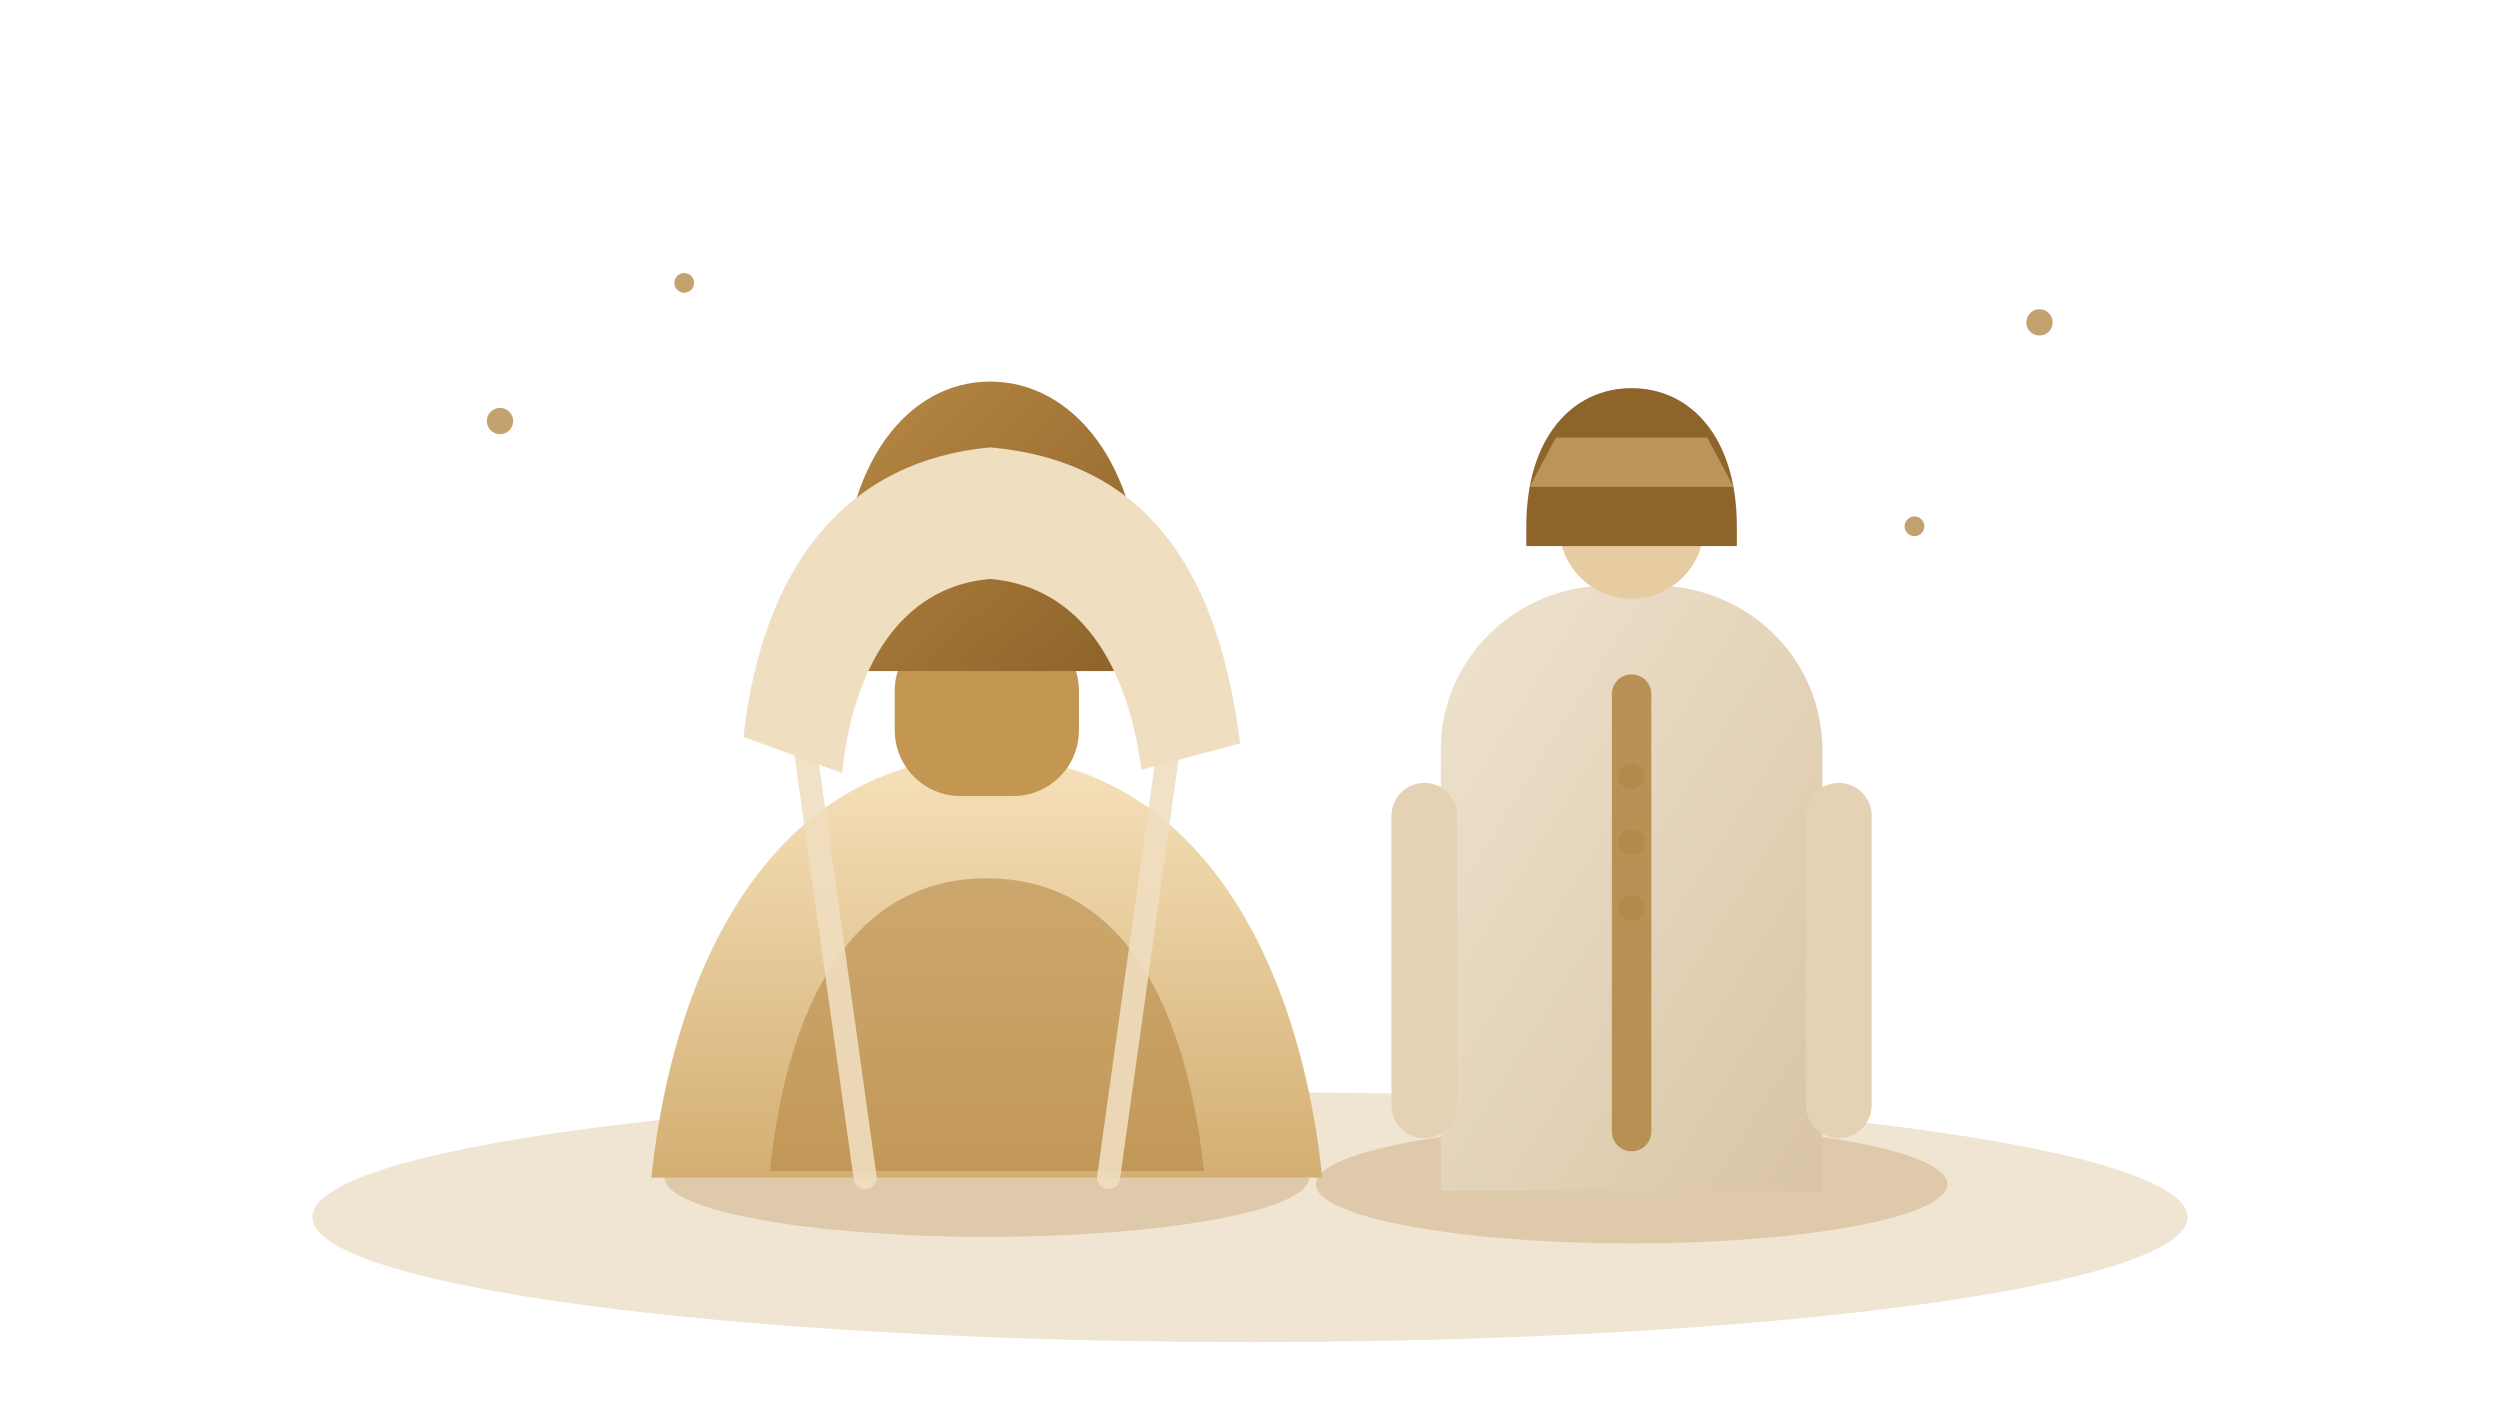
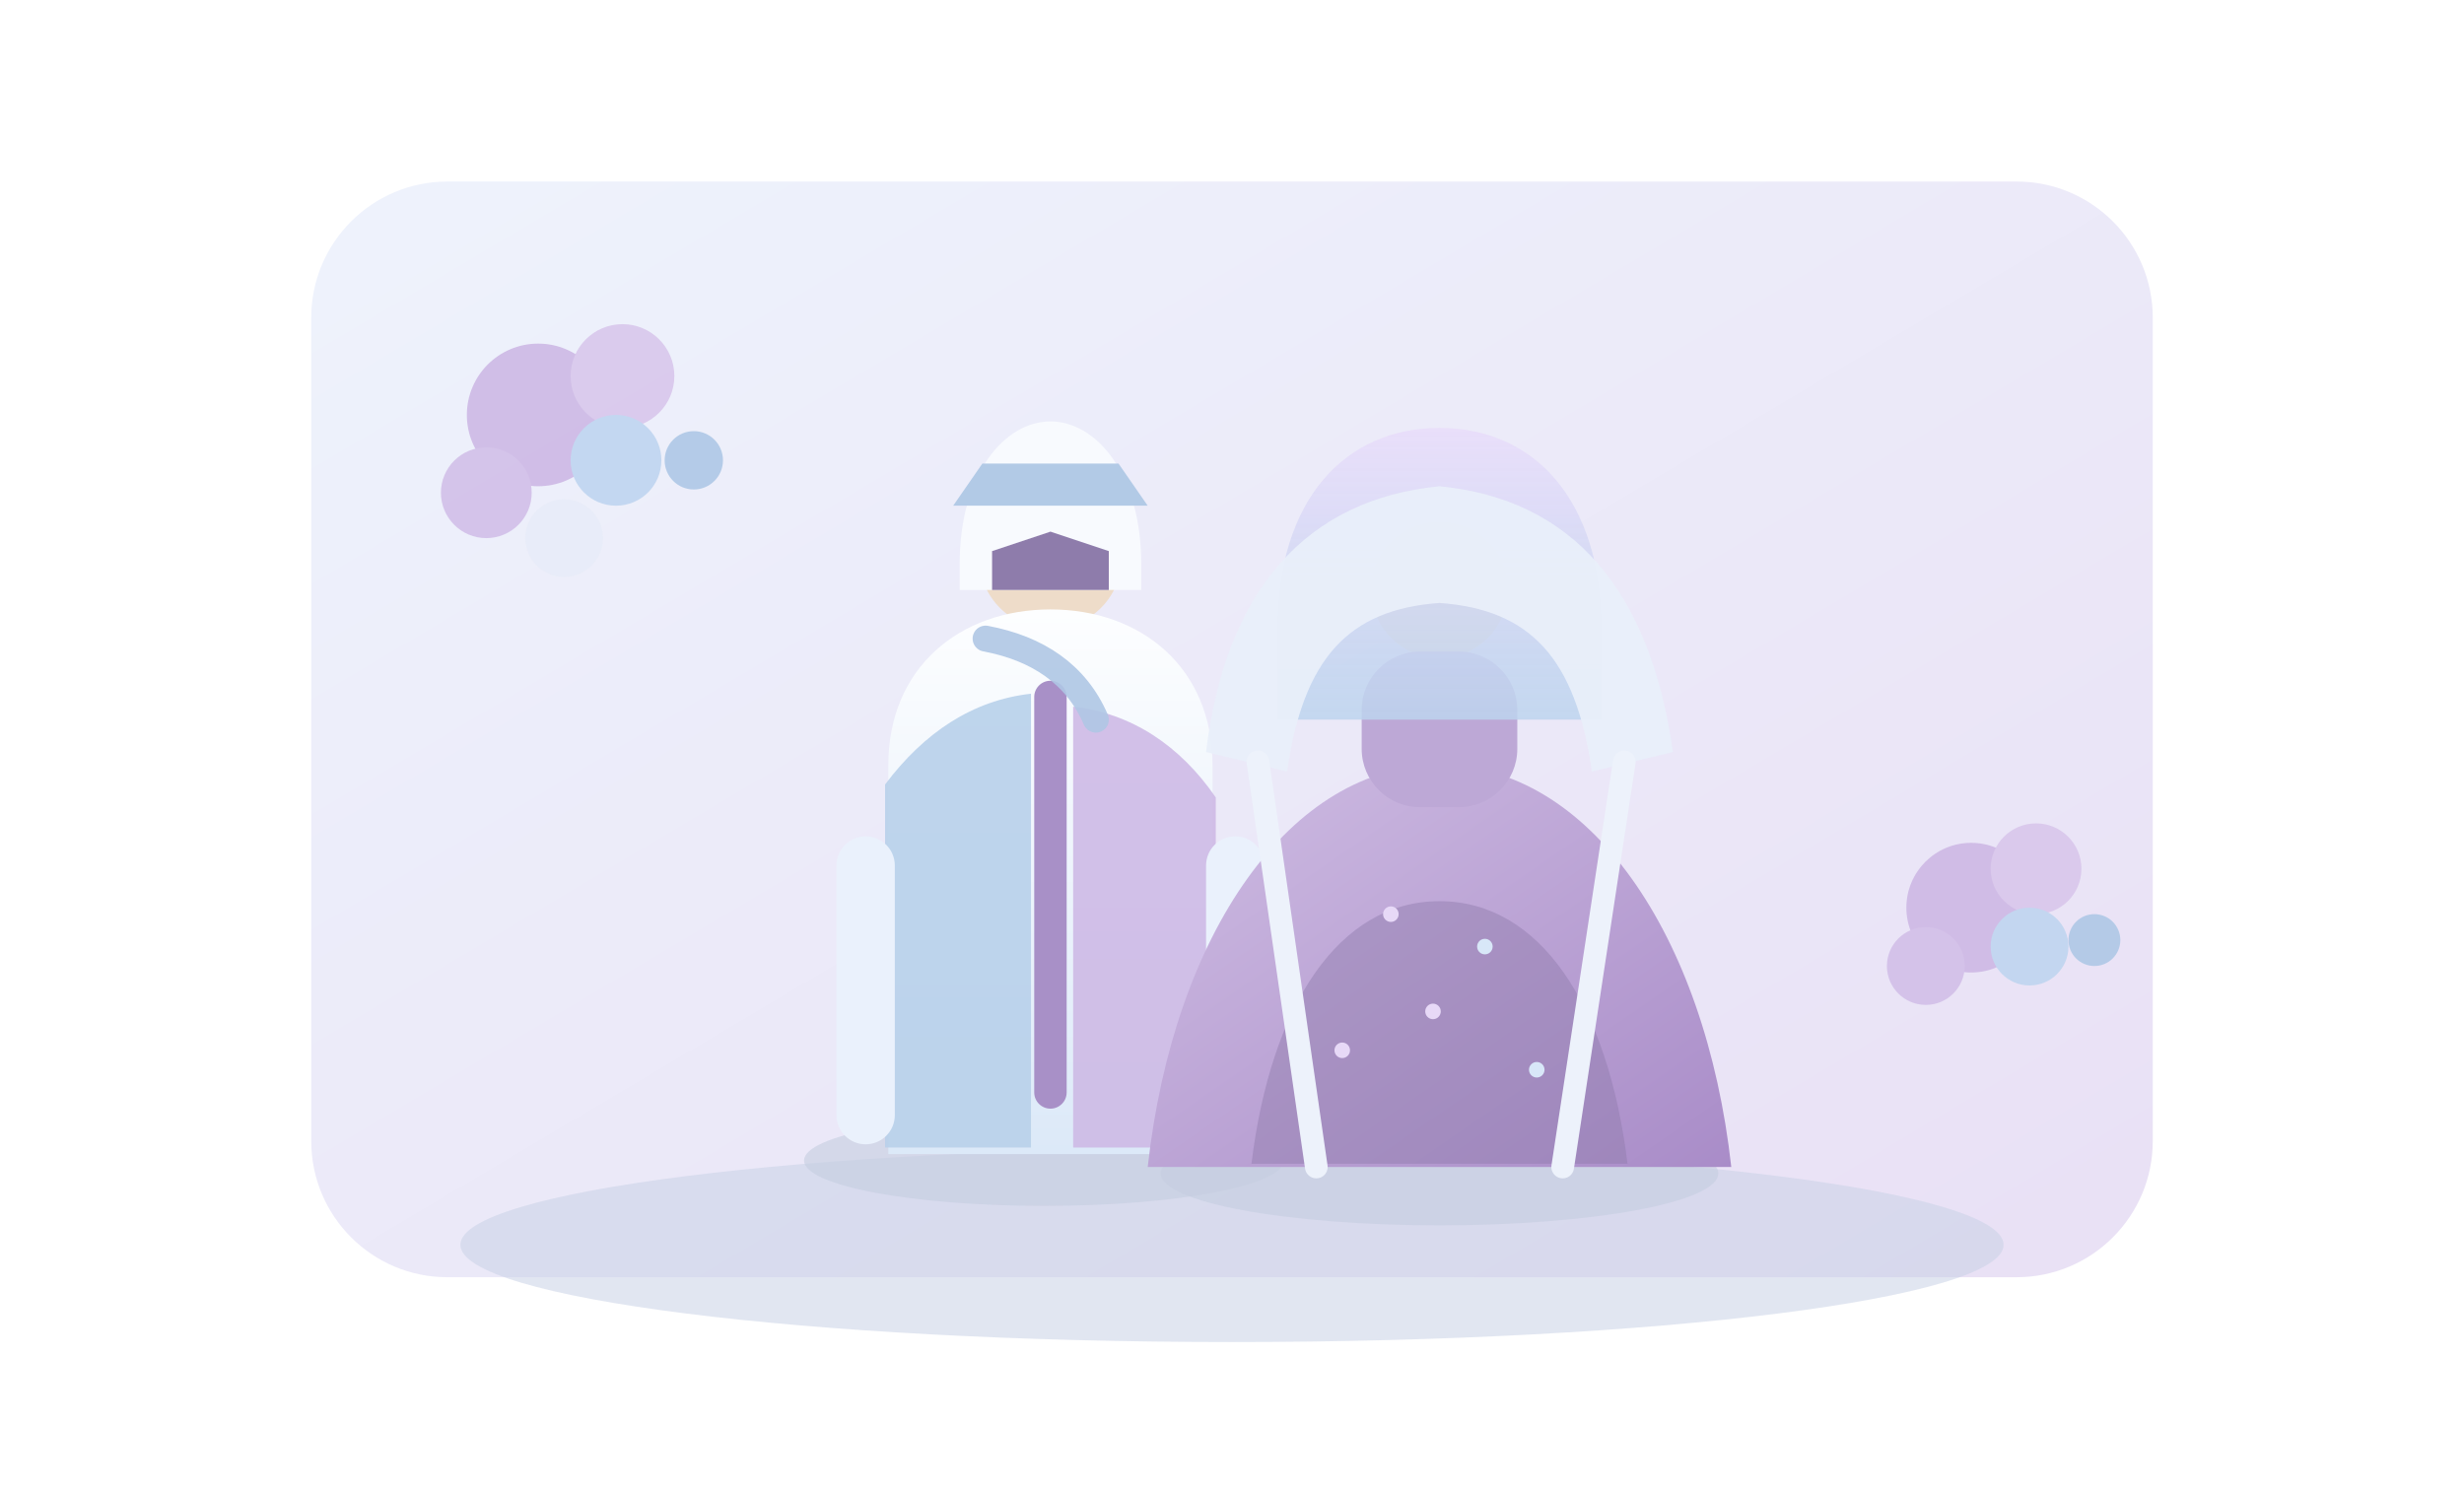
- <svg xmlns="http://www.w3.org/2000/svg" width="760" height="430" viewBox="0 0 760 430" fill="none" role="img" aria-label="Faceless bride and groom illustration">
+ <svg xmlns="http://www.w3.org/2000/svg" width="760" height="460" viewBox="0 0 760 460" fill="none" role="img" aria-label="Faceless wedding couple in lilac and powder blue theme">
  <defs>
-     <linearGradient id="g1" x1="0" y1="0" x2="0" y2="1">
-       <stop offset="0%" stop-color="#F6E1BB" />
-       <stop offset="100%" stop-color="#D3AF72" />
+     <linearGradient id="bgGlow" x1="0" y1="0" x2="1" y2="1">
+       <stop offset="0%" stop-color="#EEF3FC" />
+       <stop offset="100%" stop-color="#E9E0F5" />
    </linearGradient>
-     <linearGradient id="g2" x1="0" y1="0" x2="1" y2="1">
-       <stop offset="0%" stop-color="#B88945" />
-       <stop offset="100%" stop-color="#8C6229" />
+     <linearGradient id="groomOutfit" x1="0" y1="0" x2="0" y2="1">
+       <stop offset="0%" stop-color="#FDFEFF" />
+       <stop offset="100%" stop-color="#DCE9F8" />
    </linearGradient>
-     <linearGradient id="g3" x1="0" y1="0" x2="1" y2="1">
-       <stop offset="0%" stop-color="#EFE3CF" />
-       <stop offset="100%" stop-color="#D9C5A5" />
+     <linearGradient id="brideLehenga" x1="0" y1="0" x2="1" y2="1">
+       <stop offset="0%" stop-color="#CFBDE3" />
+       <stop offset="100%" stop-color="#A98CC8" />
    </linearGradient>
+     <linearGradient id="veil" x1="0" y1="0" x2="0" y2="1">
+       <stop offset="0%" stop-color="#E9DEFA" stop-opacity="0.95" />
+       <stop offset="100%" stop-color="#BDD4EE" stop-opacity="0.85" />
+     </linearGradient>
+     <radialGradient id="flowerA" cx="0" cy="0" r="1" gradientUnits="userSpaceOnUse" gradientTransform="translate(0.5 0.5) scale(0.5)">
+       <stop offset="0%" stop-color="#FFFFFF" />
+       <stop offset="100%" stop-color="#CDB8E4" />
+     </radialGradient>
  </defs>
-   <ellipse cx="380" cy="370" rx="285" ry="38" fill="#E3CFAD" opacity="0.55" />
-   <g opacity="0.92">
-     <circle cx="152" cy="128" r="4" fill="#BE9A63" />
-     <circle cx="620" cy="98" r="4" fill="#BE9A63" />
-     <circle cx="582" cy="160" r="3" fill="#BE9A63" />
-     <circle cx="208" cy="86" r="3" fill="#BE9A63" />
+   <rect x="96" y="56" width="568" height="338" rx="42" fill="url(#bgGlow)" />
+   <ellipse cx="380" cy="384" rx="238" ry="30" fill="#C9D2E6" opacity="0.55" />
+   <g opacity="0.9">
+     <g transform="translate(128 90)">
+       <circle cx="38" cy="38" r="22" fill="url(#flowerA)" />
+       <circle cx="64" cy="26" r="16" fill="#D8C6EB" />
+       <circle cx="62" cy="52" r="14" fill="#BFD5EF" />
+       <circle cx="22" cy="62" r="14" fill="#D2BFE8" />
+       <circle cx="46" cy="76" r="12" fill="#E8ECF8" />
+       <circle cx="86" cy="52" r="9" fill="#AEC8E6" />
+     </g>
+     <g transform="translate(578 250)">
+       <circle cx="30" cy="30" r="20" fill="url(#flowerA)" />
+       <circle cx="50" cy="18" r="14" fill="#D8C6EB" />
+       <circle cx="48" cy="42" r="12" fill="#BFD5EF" />
+       <circle cx="16" cy="48" r="12" fill="#D2BFE8" />
+       <circle cx="68" cy="40" r="8" fill="#AEC8E6" />
+     </g>
  </g>
-   <g transform="translate(180 58)">
-     <ellipse cx="120" cy="300" rx="98" ry="18" fill="#CEB089" opacity="0.52" />
-     <path d="M18 300C26 225 62 172 120 172C178 172 214 225 222 300H18Z" fill="url(#g1)" />
-     <path d="M54 298C60 242 82 209 120 209C158 209 180 242 186 298H54Z" fill="#B48542" opacity="0.56" />
-     <rect x="92" y="132" width="56" height="52" rx="20" fill="#C39651" />
-     <circle cx="120" cy="114" r="23" fill="#E8CFA7" />
-     <path d="M76 124C76 83 96 58 121 58C146 58 167 83 167 124V146H76V124Z" fill="url(#g2)" />
-     <path d="M46 166C52 113 78 82 121 78C166 82 190 112 197 168L167 176C162 139 145 120 121 118C97 120 80 140 76 177L46 166Z" fill="#F0DEC0" />
-     <path d="M64 164L83 300" stroke="#F0DEC0" stroke-width="7" stroke-linecap="round" opacity="0.9" />
-     <path d="M176 164L157 300" stroke="#F0DEC0" stroke-width="7" stroke-linecap="round" opacity="0.9" />
+   <g transform="translate(238 100)">
+     <ellipse cx="84" cy="258" rx="74" ry="14" fill="#C5CDE0" opacity="0.6" />
+     <circle cx="86" cy="72" r="22" fill="#EEDCC9" />
+     <path d="M58 74C58 46 72 30 86 30C100 30 114 46 114 74V82H58V74Z" fill="#F8FAFE" />
+     <path d="M56 56H116L107 43H65L56 56Z" fill="#B2CAE6" />
+     <path d="M86 64L104 70V82H68V70L86 64Z" fill="#8E7CAB" />
+     <path d="M36 256V136C36 106 58 88 86 88C114 88 136 106 136 136V256H36Z" fill="url(#groomOutfit)" />
+     <rect x="81" y="110" width="10" height="132" rx="5" fill="#A890C7" />
+     <circle cx="86" cy="140" r="3.5" fill="#A890C7" />
+     <circle cx="86" cy="158" r="3.5" fill="#A890C7" />
+     <circle cx="86" cy="176" r="3.5" fill="#A890C7" />
+     <path d="M35 142C47 126 62 116 80 114V254H35V142Z" fill="#B8D0EA" opacity="0.9" />
+     <path d="M137 146C126 130 111 120 93 118V254H137V146Z" fill="#CDB9E5" opacity="0.88" />
+     <rect x="20" y="158" width="18" height="95" rx="9" fill="#EAF1FC" />
+     <rect x="134" y="158" width="18" height="95" rx="9" fill="#EAF1FC" />
  </g>
-   <g transform="translate(376 60)">
-     <ellipse cx="120" cy="300" rx="96" ry="18" fill="#CEB089" opacity="0.52" />
-     <path d="M62 302V168C62 140 85 118 113 118H127C155 118 178 140 178 168V302H62Z" fill="url(#g3)" />
-     <rect x="114" y="145" width="12" height="145" rx="6" fill="#B48A4A" opacity="0.9" />
-     <circle cx="120" cy="176" r="4" fill="#B48A4A" />
-     <circle cx="120" cy="196" r="4" fill="#B48A4A" />
-     <circle cx="120" cy="216" r="4" fill="#B48A4A" />
-     <circle cx="120" cy="100" r="22" fill="#E7CCA1" />
-     <path d="M88 100C88 73 102 58 120 58C138 58 152 73 152 100V106H88V100Z" fill="#8D652A" />
-     <path d="M89 88H151L143 73H97L89 88Z" fill="#BA945A" />
-     <rect x="47" y="178" width="20" height="108" rx="10" fill="#E5D2B5" />
-     <rect x="173" y="178" width="20" height="108" rx="10" fill="#E5D2B5" />
+   <g transform="translate(336 104)">
+     <ellipse cx="108" cy="258" rx="86" ry="16" fill="#C5CDE0" opacity="0.6" />
+     <path d="M18 256C26 184 62 132 108 132C154 132 190 184 198 256H18Z" fill="url(#brideLehenga)" />
+     <path d="M50 255C56 206 77 174 108 174C139 174 160 206 166 255H50Z" fill="#8E79AB" opacity="0.45" />
+     <circle cx="108" cy="78" r="21" fill="#EEDCC9" />
+     <rect x="84" y="97" width="48" height="48" rx="18" fill="#BDA8D6" />
+     <path d="M58 90C58 50 79 28 108 28C137 28 158 50 158 90V118H58V90Z" fill="url(#veil)" />
+     <path d="M36 128C42 78 67 50 108 46C149 50 173 78 180 128L155 134C150 99 136 84 108 82C80 84 66 99 61 134L36 128Z" fill="#E9EFFA" opacity="0.95" />
+     <path d="M52 131L70 256" stroke="#EDF2FB" stroke-width="7" stroke-linecap="round" />
+     <path d="M165 131L146 256" stroke="#EDF2FB" stroke-width="7" stroke-linecap="round" />
+     <circle cx="93" cy="178" r="2.4" fill="#E7D9F7" />
+     <circle cx="122" cy="188" r="2.4" fill="#D8E7F8" />
+     <circle cx="106" cy="208" r="2.4" fill="#E7D9F7" />
+     <circle cx="138" cy="226" r="2.4" fill="#D8E7F8" />
+     <circle cx="78" cy="220" r="2.4" fill="#E7D9F7" />
  </g>
+   <path d="M338 222C332 208 320 200 304 197" stroke="#AFC6E4" stroke-width="8" stroke-linecap="round" opacity="0.9" />
</svg>
